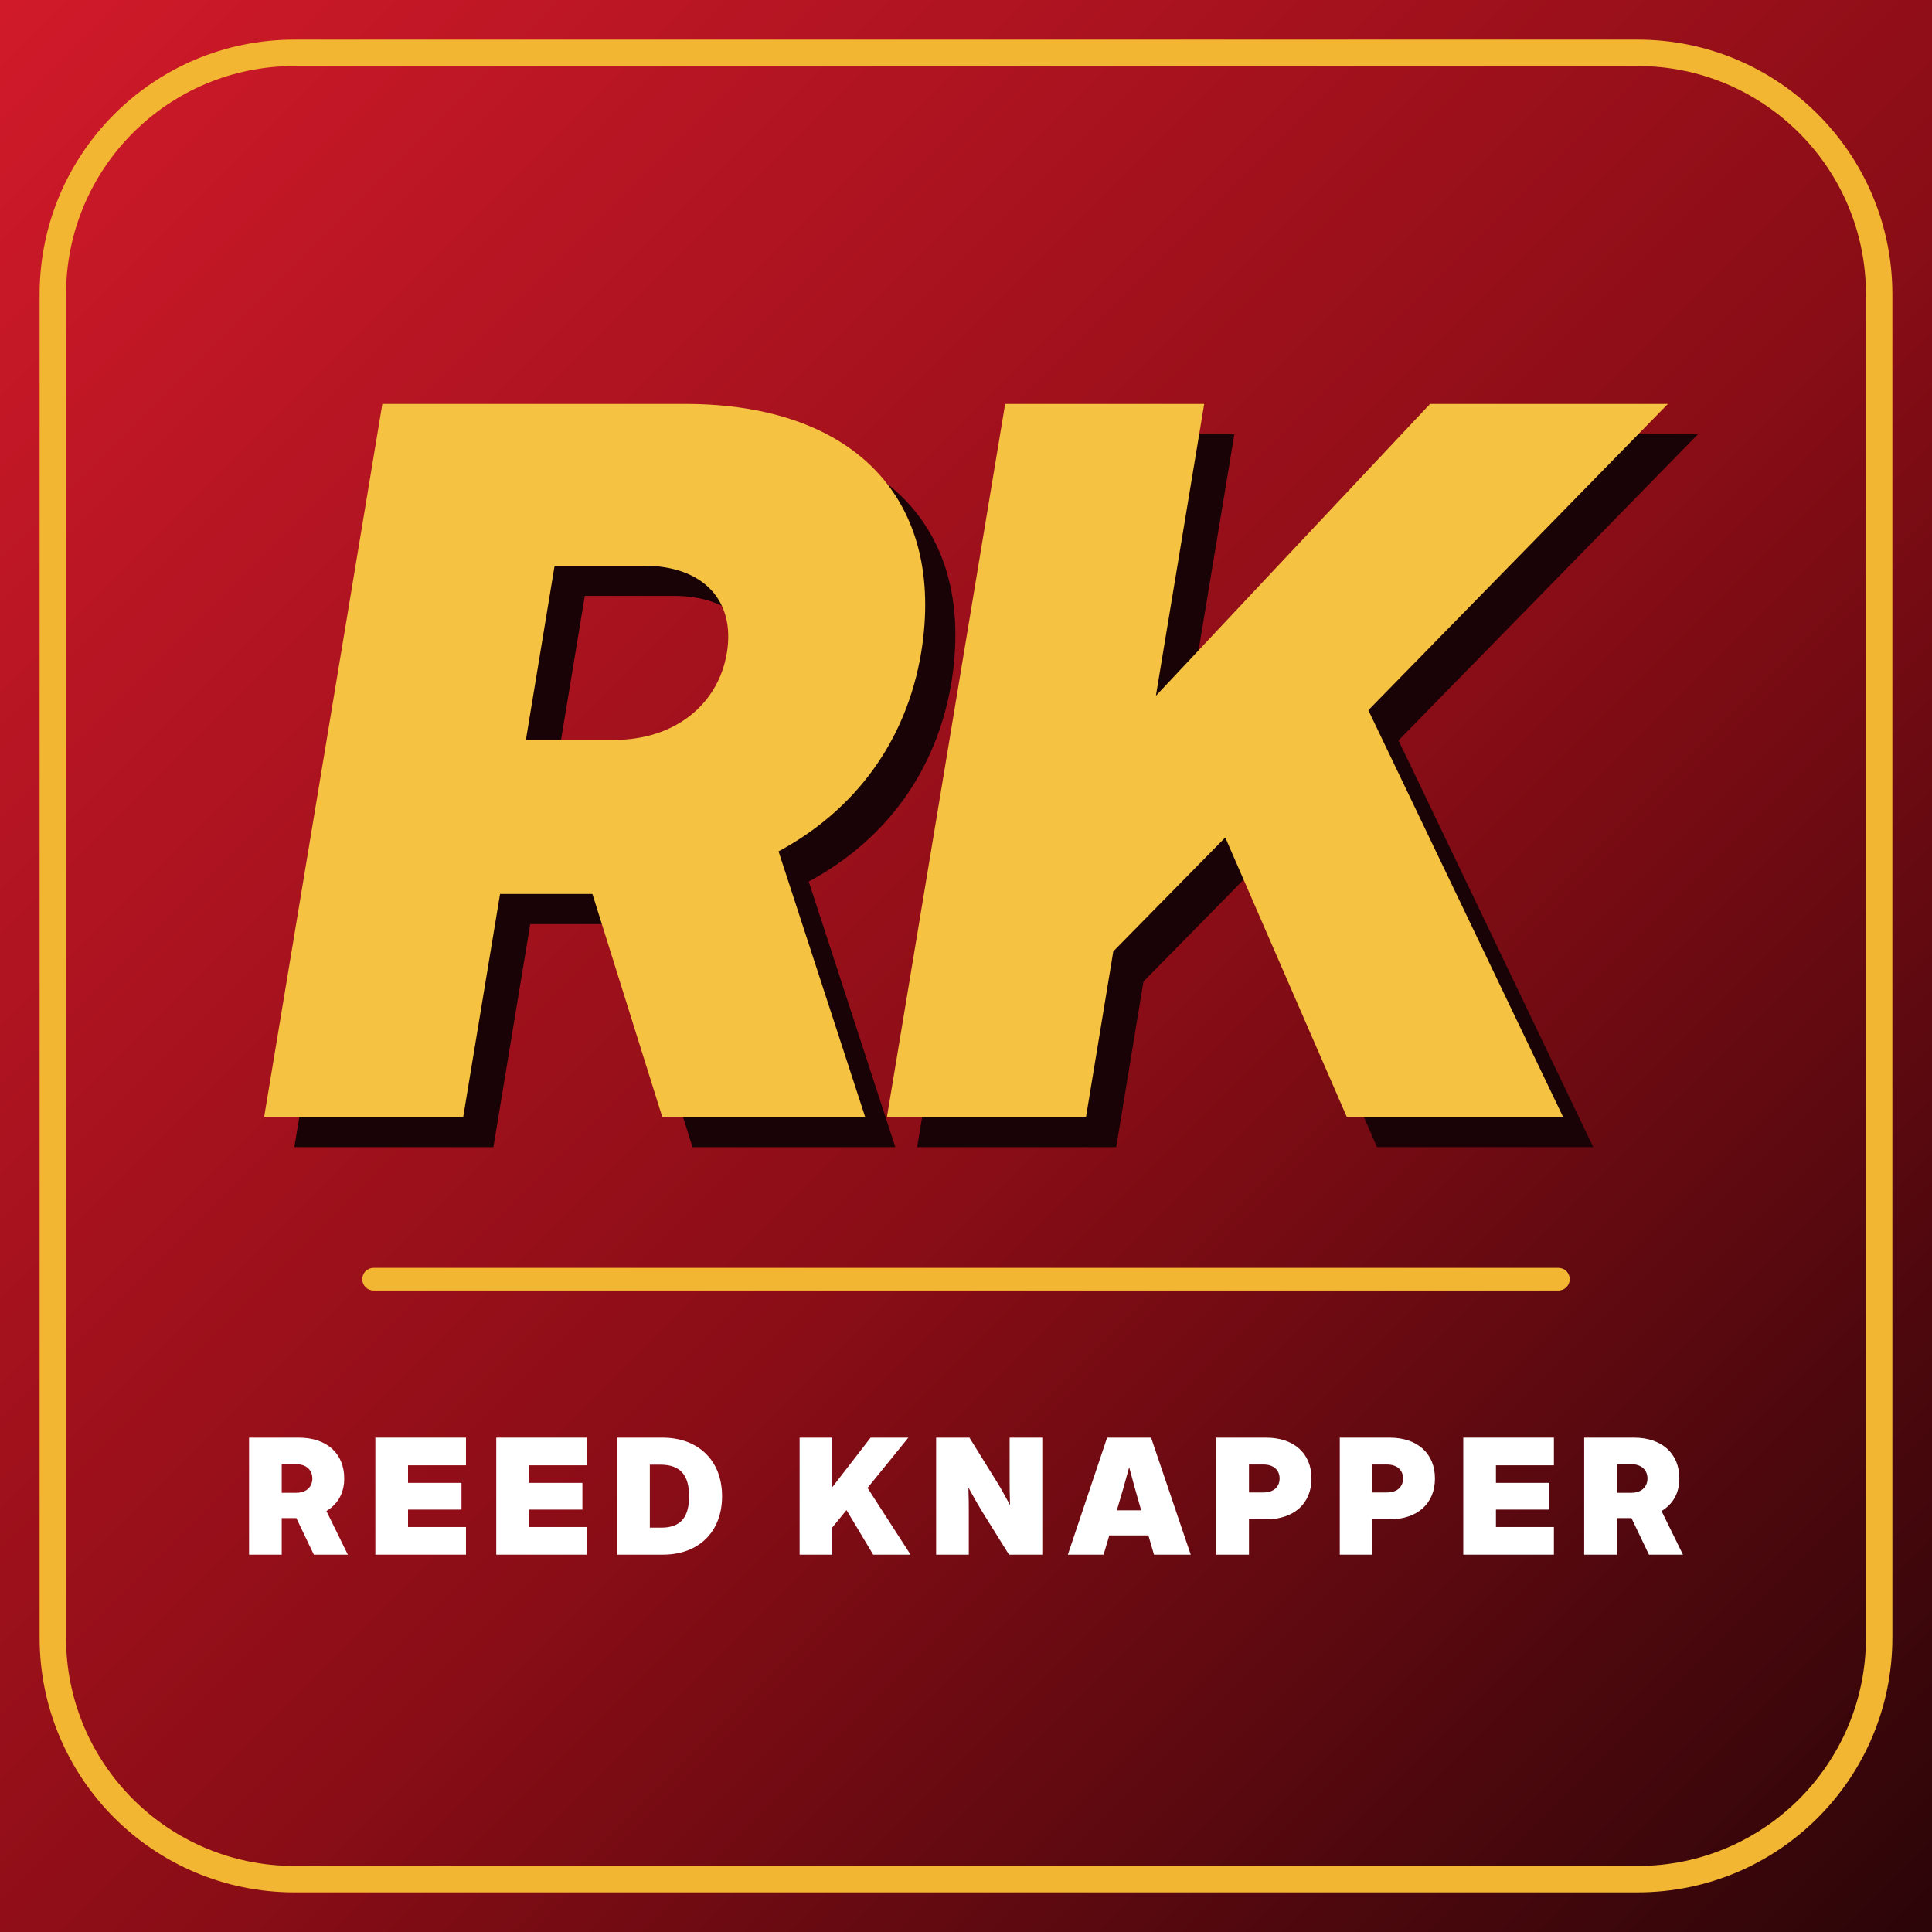
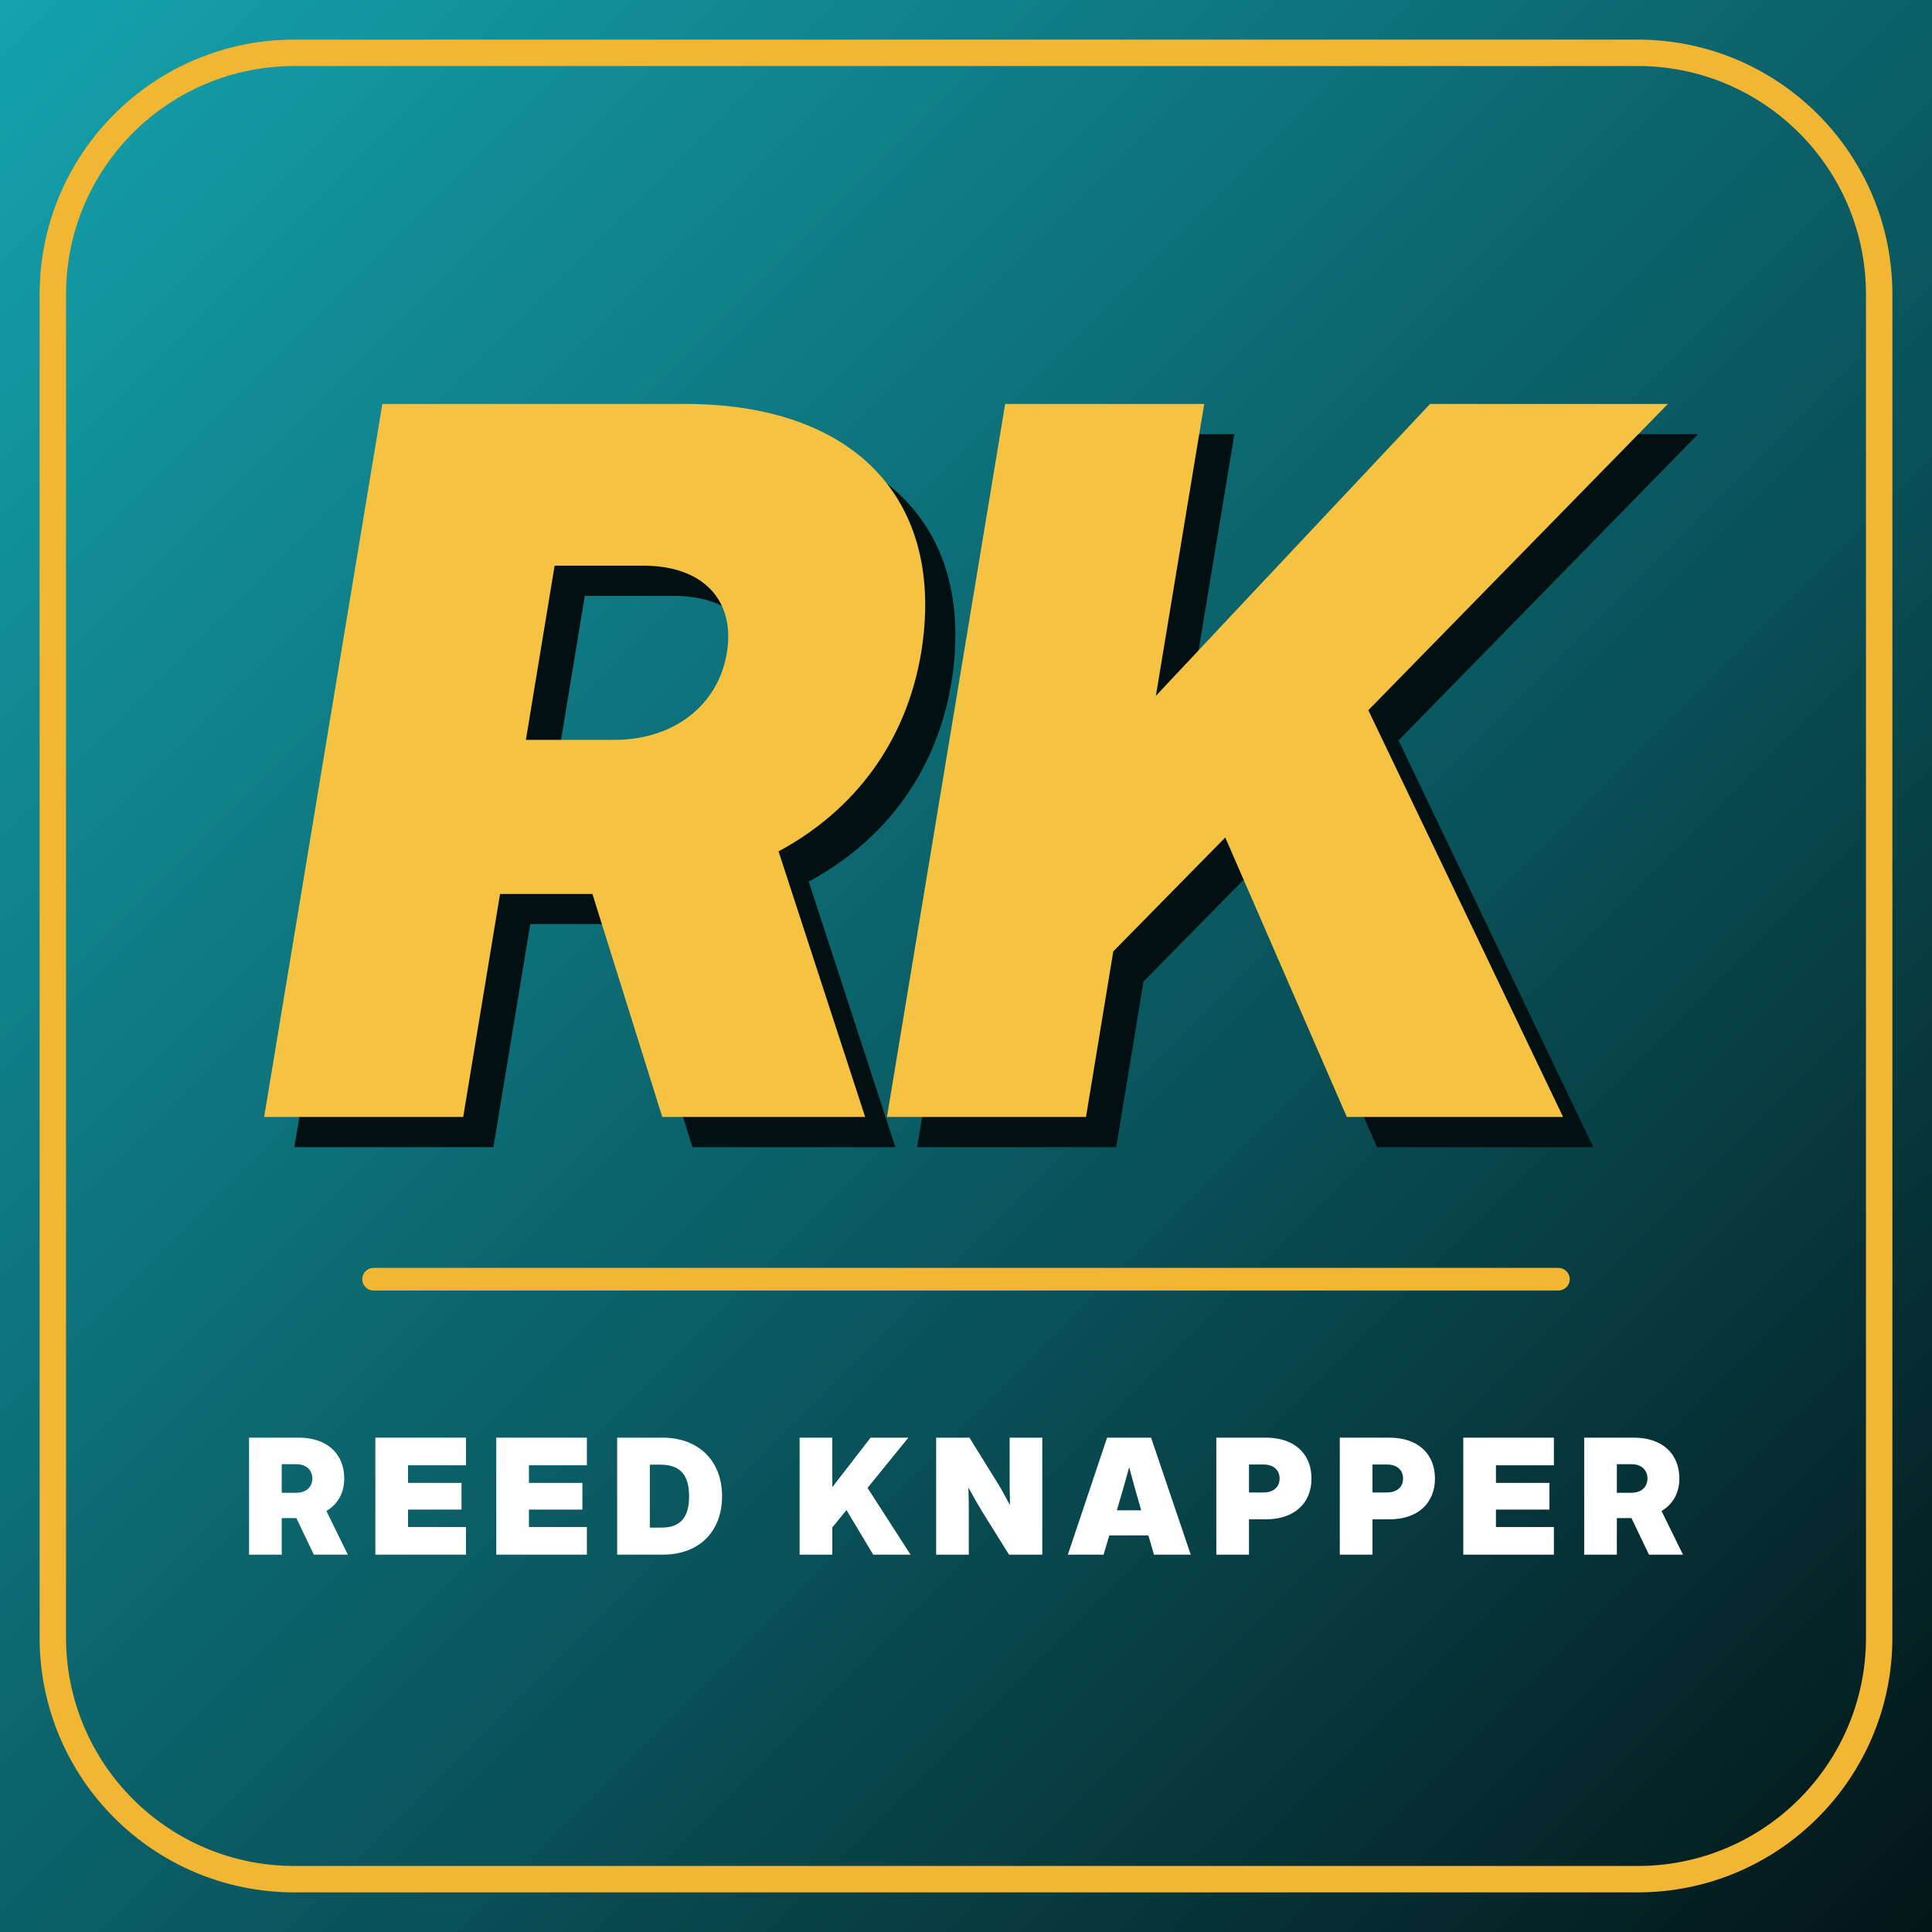
<svg xmlns="http://www.w3.org/2000/svg" viewBox="0 0 512 512" width="512" height="512">
  <defs>
    <linearGradient id="bg" x1="0" y1="0" x2="1" y2="1">
-       <stop offset="0" stop-color="#d11a2a" />
-       <stop offset=".55" stop-color="#8a0d16" />
-       <stop offset="1" stop-color="#2a0508" />
+       <stop offset="0" stop-color="#14a3ae" />
+       <stop offset=".55" stop-color="#0a5961" />
+       <stop offset="1" stop-color="#031416" />
    </linearGradient>
    <linearGradient id="gold" gradientUnits="userSpaceOnUse" x1="0" y1="150" x2="0" y2="320">
      <stop offset="0" stop-color="#ffd76a" />
      <stop offset=".55" stop-color="#f2b632" />
      <stop offset="1" stop-color="#c98a12" />
    </linearGradient>
  </defs>
  <rect width="512" height="512" fill="url(#bg)" />
  <rect x="14" y="14" width="484" height="484" rx="64" fill="none" stroke="#f2b632" stroke-width="7" />
-   <path fill="#1a0306" transform="translate(78.89,304.00) scale(0.12681,-0.12681)" d="M-7 0H409L486 466H679L825 0H1249L1068 555C1228 641 1335 785 1366 970C1418 1289 1228 1490 873 1490H240ZM540 788 600 1152H786C911 1152 978 1079 960 970C942 861 850 788 725 788Z" />
-   <path fill="#1a0306" transform="translate(243.94,304.00) scale(0.12681,-0.12681)" d="M-7 0H409L466 346L700 584L954 0H1406L999 850L1625 1490H1128L768 1107C697 1031 626 956 555 880L603 1170L656 1490H240Z" />
+   <path fill="#021012" transform="translate(78.89,304.00) scale(0.12681,-0.12681)" d="M-7 0H409L486 466H679L825 0H1249L1068 555C1228 641 1335 785 1366 970C1418 1289 1228 1490 873 1490H240ZM540 788 600 1152H786C911 1152 978 1079 960 970C942 861 850 788 725 788Z" />
+   <path fill="#021012" transform="translate(243.94,304.00) scale(0.12681,-0.12681)" d="M-7 0H409L466 346L700 584L954 0H1406L999 850L1625 1490H1128L768 1107C697 1031 626 956 555 880L603 1170L656 1490H240Z" />
  <path fill="#f5c242" transform="translate(70.89,296.00) scale(0.12681,-0.12681)" d="M-7 0H409L486 466H679L825 0H1249L1068 555C1228 641 1335 785 1366 970C1418 1289 1228 1490 873 1490H240ZM540 788 600 1152H786C911 1152 978 1079 960 970C942 861 850 788 725 788Z" />
  <path fill="#f5c242" transform="translate(235.94,296.00) scale(0.12681,-0.12681)" d="M-7 0H409L466 346L700 584L954 0H1406L999 850L1625 1490H1128L768 1107C697 1031 626 956 555 880L603 1170L656 1490H240Z" />
  <rect x="96" y="336" width="320" height="6" rx="3" fill="#f2b632" />
  <path fill="#ffffff" transform="translate(64.34,412.00) scale(0.02081,-0.02081)" d="M80 0H496V466H682L905 0H1338L1065 556C1210 642 1292 785 1292 970C1292 1289 1069 1490 713 1490H80ZM496 788V1152H682C807 1152 886 1079 886 970C886 861 807 788 682 788Z" />
  <path fill="#ffffff" transform="translate(97.81,412.00) scale(0.02081,-0.02081)" d="M80 0H1234V352H496V574H1177V914H496V1138H1234V1490H80Z" />
  <path fill="#ffffff" transform="translate(129.85,412.00) scale(0.02081,-0.02081)" d="M80 0H1234V352H496V574H1177V914H496V1138H1234V1490H80Z" />
  <path fill="#ffffff" transform="translate(161.89,412.00) scale(0.02081,-0.02081)" d="M662 0C1121 0 1416 292 1416 744C1416 1197 1116 1490 656 1490H80V0ZM496 344V1146H630C881 1146 996 1017 996 744C996 473 885 344 642 344Z" />
  <path fill="#ffffff" transform="translate(210.24,412.00) scale(0.02081,-0.02081)" d="M80 0H496V346L677 568L1017 0H1493L945 850L1465 1490H984L688 1107C624 1024 560 942 496 859V1490H80Z" />
  <path fill="#ffffff" transform="translate(246.42,412.00) scale(0.02081,-0.02081)" d="M80 0H496V544C496 604 496 721 491 855C561 726 627 611 669 544L1008 0H1432V1490H1016V944C1016 873 1017 752 1021 631C963 738 902 849 867 905L504 1490H80Z" />
  <path fill="#ffffff" transform="translate(282.99,412.00) scale(0.02081,-0.02081)" d="M0 0H455L528 245H1026L1097 0H1565L1060 1490H500ZM624 565 628 578C682 758 732 932 781 1113C829 932 878 758 930 578L934 565Z" />
  <path fill="#ffffff" transform="translate(320.67,412.00) scale(0.02081,-0.02081)" d="M80 0H496V450H713C1069 450 1292 651 1292 970C1292 1289 1069 1490 713 1490H80ZM496 792V1148H682C807 1148 886 1079 886 970C886 861 807 792 682 792Z" />
  <path fill="#ffffff" transform="translate(353.39,412.00) scale(0.02081,-0.02081)" d="M80 0H496V450H713C1069 450 1292 651 1292 970C1292 1289 1069 1490 713 1490H80ZM496 792V1148H682C807 1148 886 1079 886 970C886 861 807 792 682 792Z" />
  <path fill="#ffffff" transform="translate(386.12,412.00) scale(0.02081,-0.02081)" d="M80 0H1234V352H496V574H1177V914H496V1138H1234V1490H80Z" />
  <path fill="#ffffff" transform="translate(418.16,412.00) scale(0.02081,-0.02081)" d="M80 0H496V466H682L905 0H1338L1065 556C1210 642 1292 785 1292 970C1292 1289 1069 1490 713 1490H80ZM496 788V1152H682C807 1152 886 1079 886 970C886 861 807 788 682 788Z" />
</svg>
